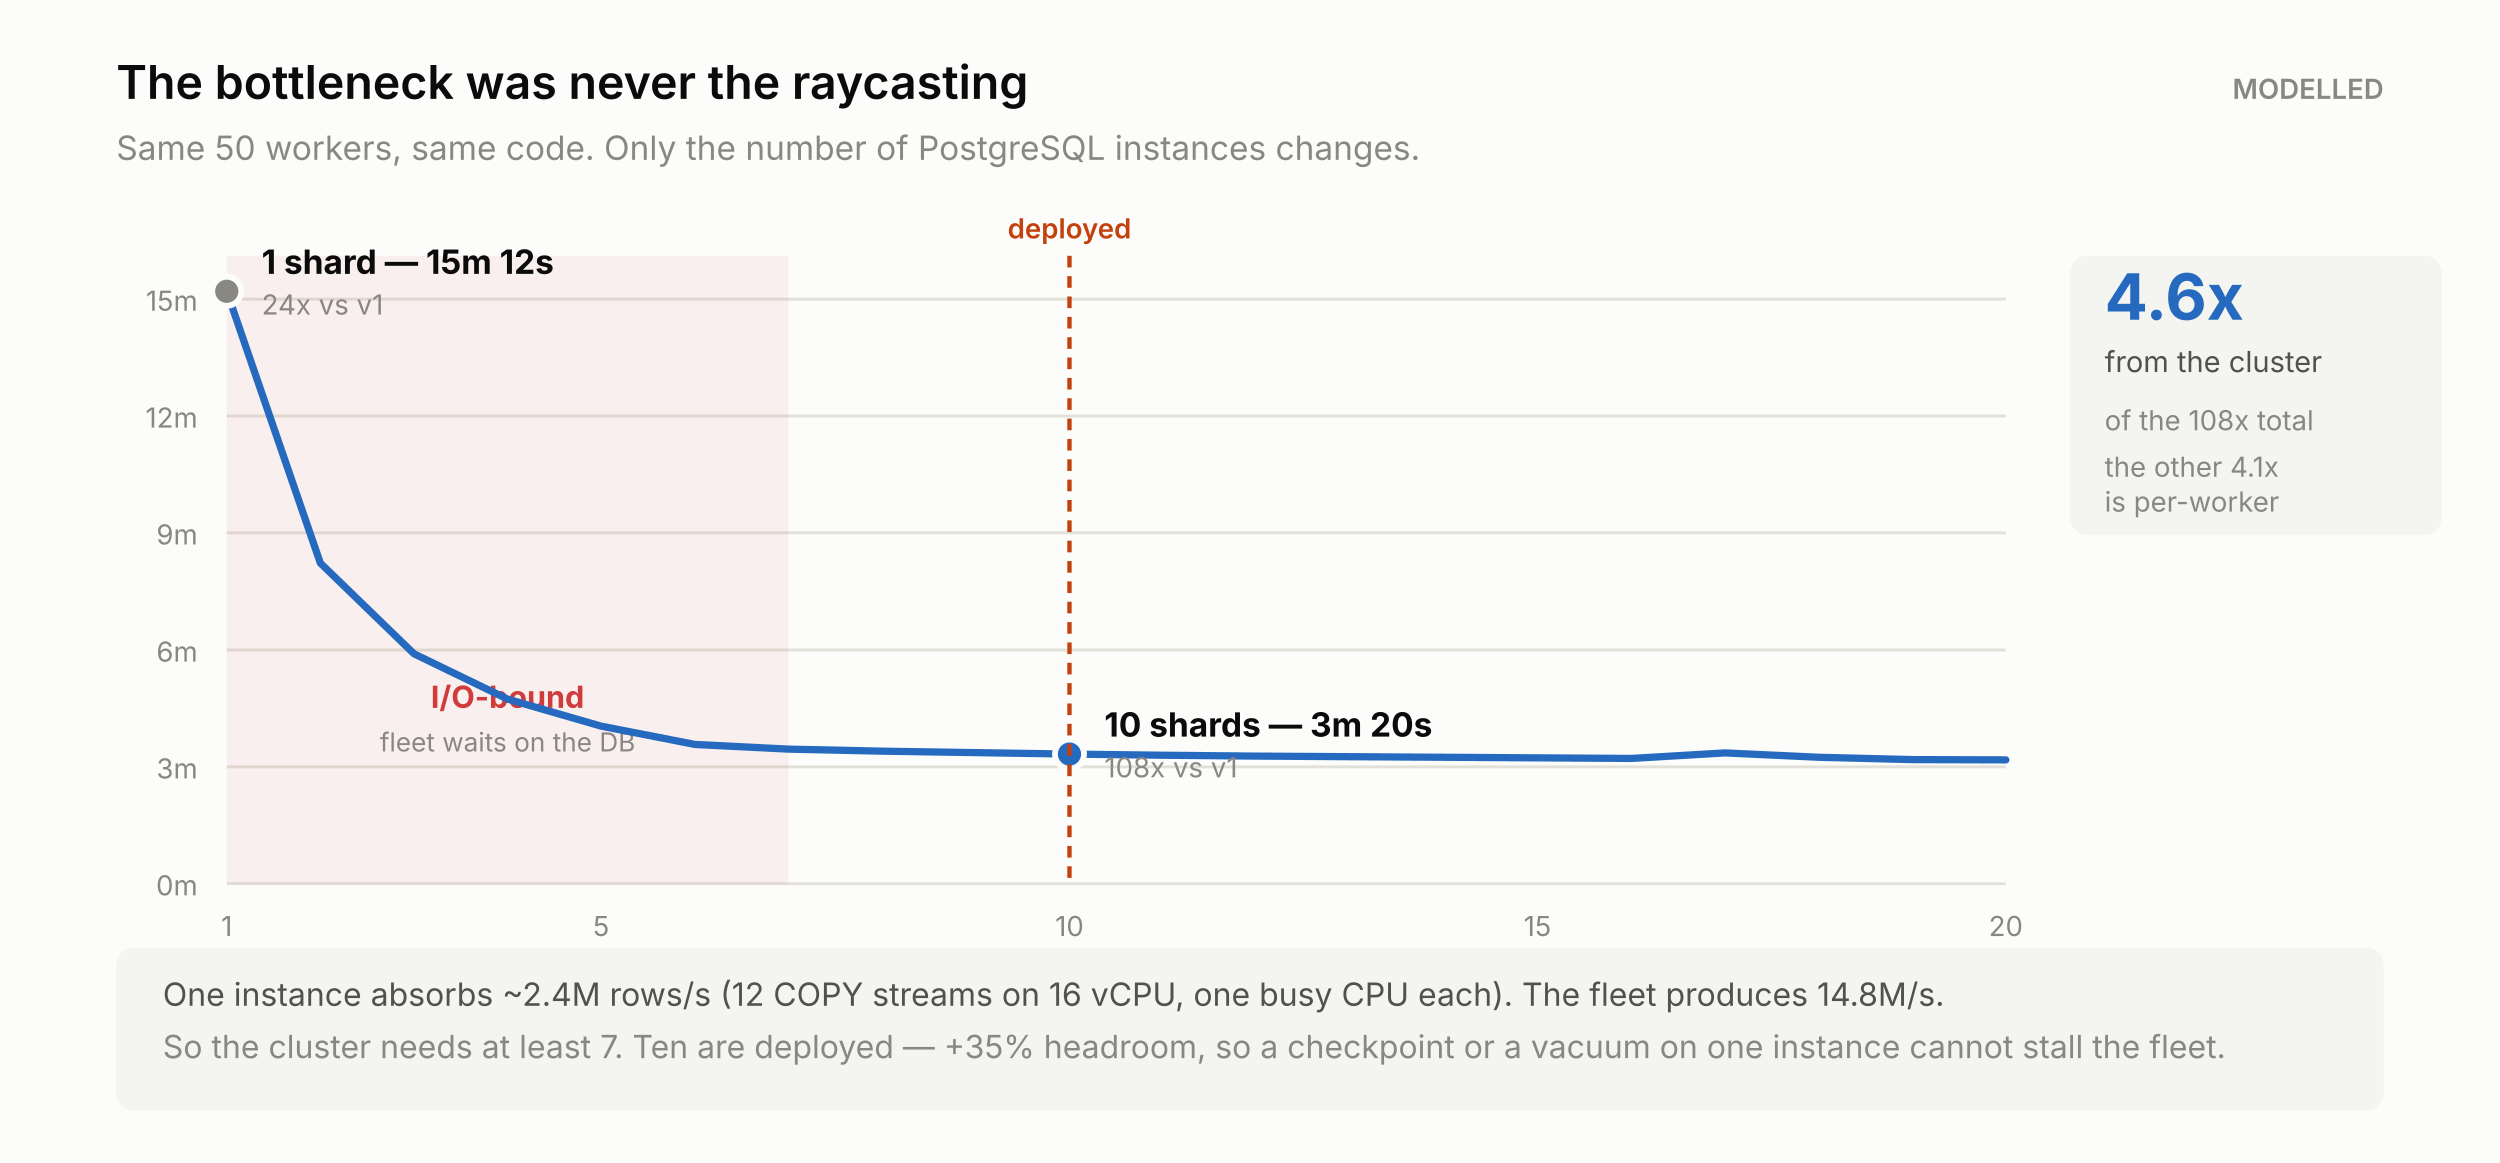
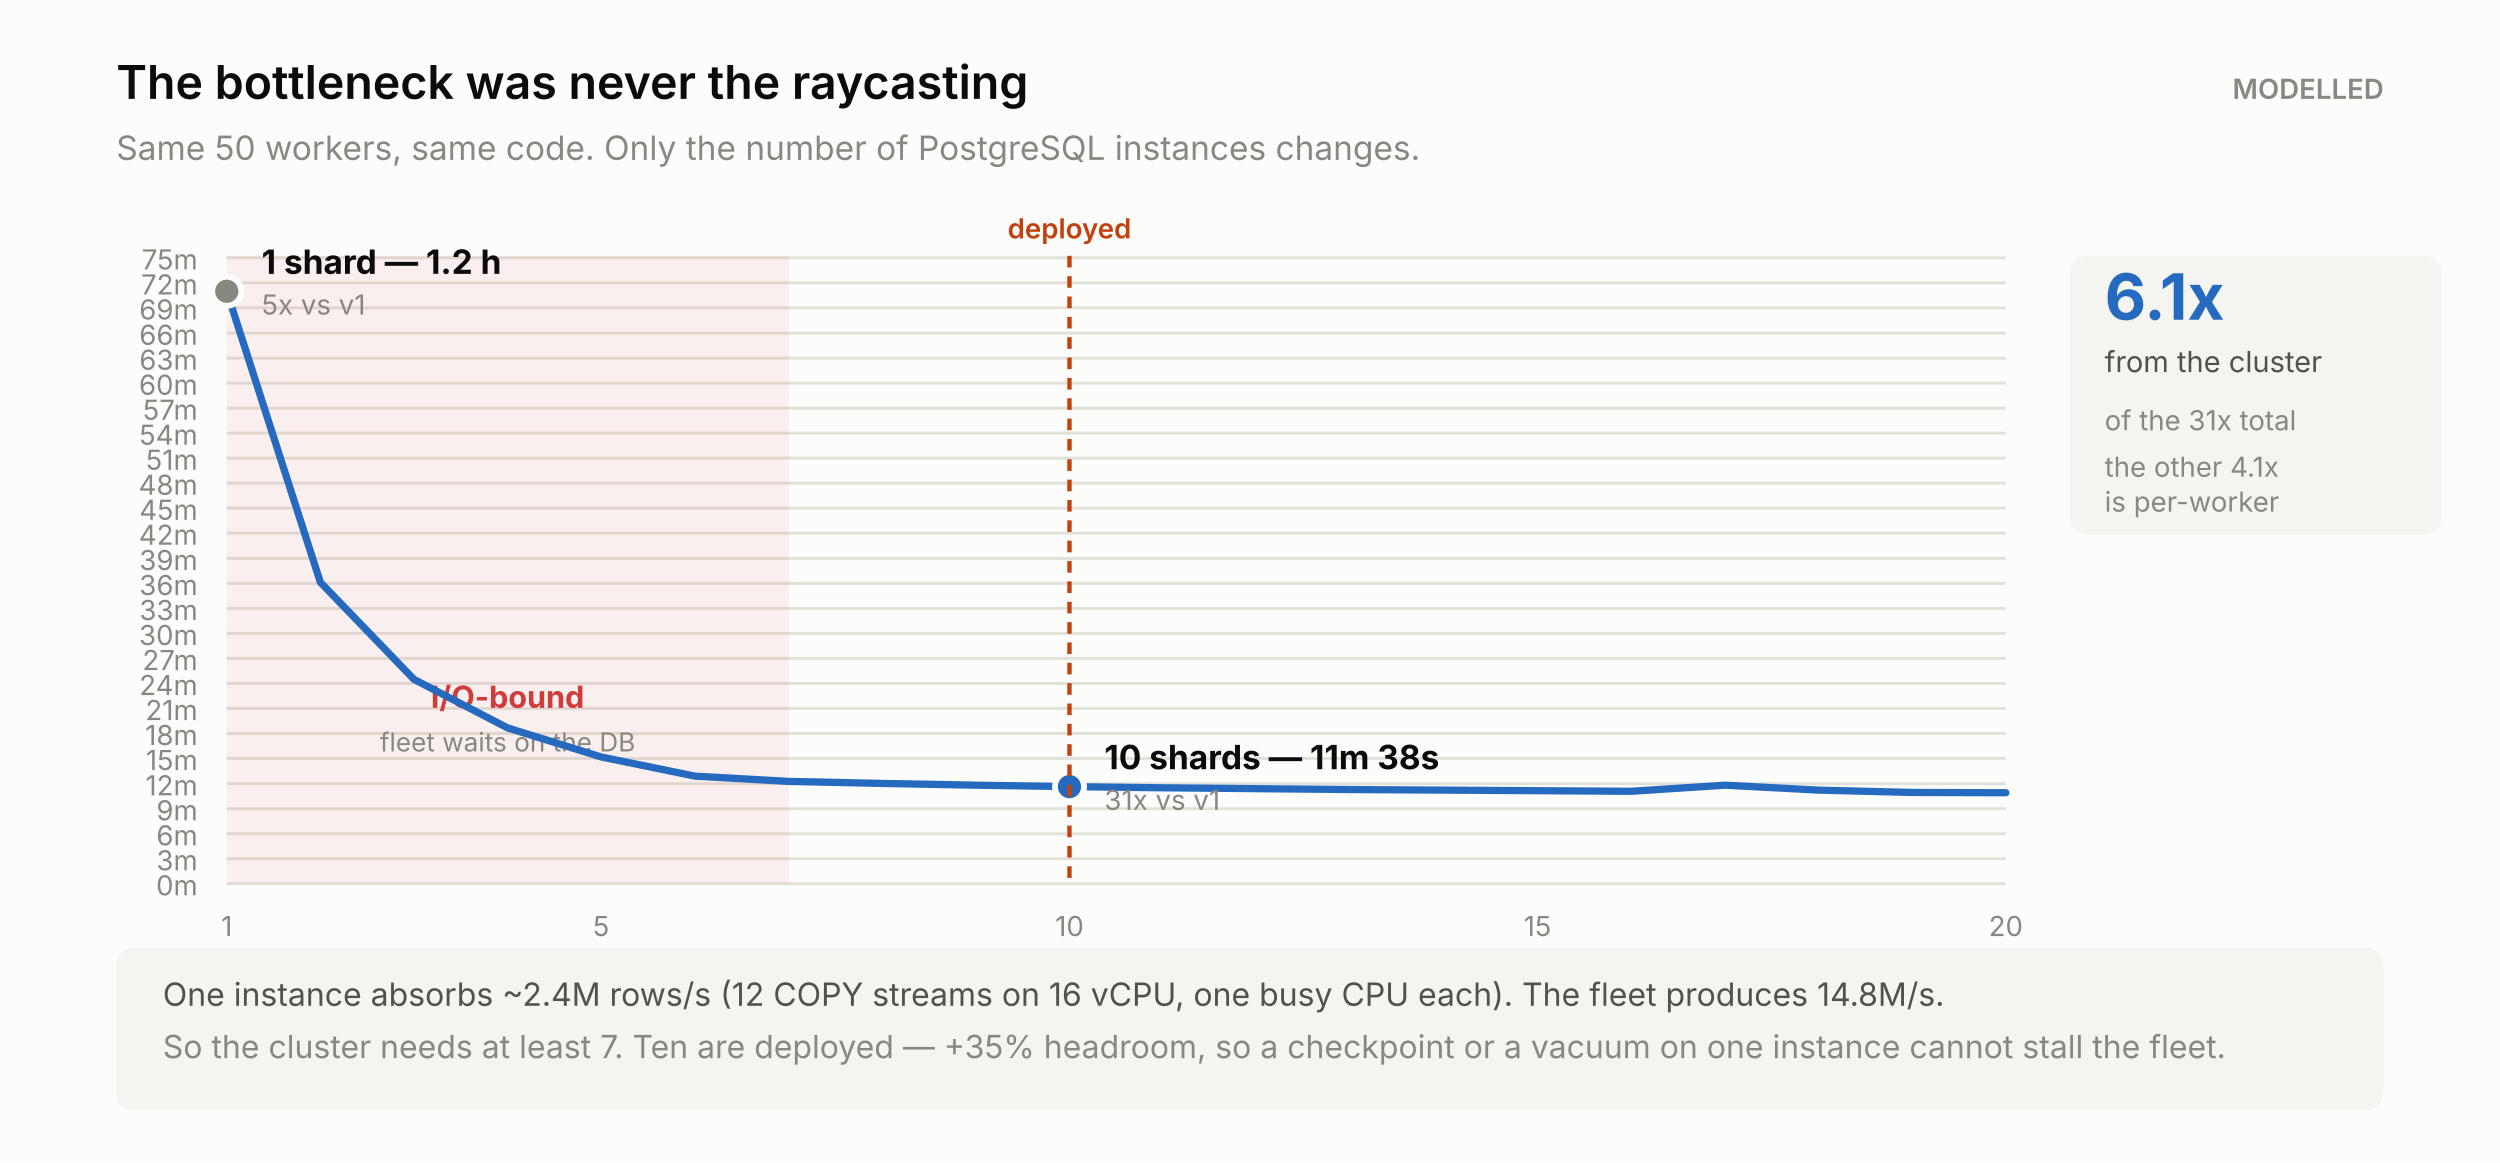
- <svg xmlns="http://www.w3.org/2000/svg" width="860" height="400" viewBox="0 0 860 400" role="img" aria-label="Wall clock against database shard count at a fixed 50 workers. One instance takes 15m 12s; ten take 3m 20s. Below eight shards the fleet is I/O-bound and waiting on the database.">
+ <svg xmlns="http://www.w3.org/2000/svg" width="860" height="400" viewBox="0 0 860 400" role="img" aria-label="Wall clock against database shard count at a fixed 50 workers. One instance takes 1.2 h; ten take 11m 38s. Below eight shards the fleet is I/O-bound and waiting on the database.">
  <rect width="860" height="400" fill="#fcfcfb" />
  <text x="40.0" y="34.0" font-family="system-ui,-apple-system,'Segoe UI',sans-serif" font-size="16" font-weight="600" fill="#0b0b0b" text-anchor="start" style="font-variant-numeric:tabular-nums">The bottleneck was never the raycasting</text>
  <text x="40.0" y="55.0" font-family="system-ui,-apple-system,'Segoe UI',sans-serif" font-size="11.5" font-weight="400" fill="#898781" text-anchor="start" style="font-variant-numeric:tabular-nums">Same 50 workers, same code. Only the number of PostgreSQL instances changes.</text>
  <text x="820.0" y="34.0" font-family="system-ui,-apple-system,'Segoe UI',sans-serif" font-size="9.5" font-weight="600" fill="#898781" text-anchor="end" style="font-variant-numeric:tabular-nums">MODELLED</text>
  <line x1="78.0" y1="304.0" x2="690.0" y2="304.0" stroke="#e1e0d9" stroke-width="1" stroke-linecap="butt" />
  <text x="68.0" y="308.0" font-family="system-ui,-apple-system,'Segoe UI',sans-serif" font-size="9.5" font-weight="400" fill="#898781" text-anchor="end" style="font-variant-numeric:tabular-nums">0m</text>
-   <line x1="78.0" y1="263.8" x2="690.0" y2="263.8" stroke="#e1e0d9" stroke-width="1" stroke-linecap="butt" />
-   <text x="68.0" y="267.8" font-family="system-ui,-apple-system,'Segoe UI',sans-serif" font-size="9.5" font-weight="400" fill="#898781" text-anchor="end" style="font-variant-numeric:tabular-nums">3m</text>
-   <line x1="78.0" y1="223.6" x2="690.0" y2="223.6" stroke="#e1e0d9" stroke-width="1" stroke-linecap="butt" />
-   <text x="68.0" y="227.6" font-family="system-ui,-apple-system,'Segoe UI',sans-serif" font-size="9.5" font-weight="400" fill="#898781" text-anchor="end" style="font-variant-numeric:tabular-nums">6m</text>
-   <line x1="78.0" y1="183.3" x2="690.0" y2="183.3" stroke="#e1e0d9" stroke-width="1" stroke-linecap="butt" />
-   <text x="68.0" y="187.3" font-family="system-ui,-apple-system,'Segoe UI',sans-serif" font-size="9.5" font-weight="400" fill="#898781" text-anchor="end" style="font-variant-numeric:tabular-nums">9m</text>
-   <line x1="78.0" y1="143.1" x2="690.0" y2="143.1" stroke="#e1e0d9" stroke-width="1" stroke-linecap="butt" />
-   <text x="68.0" y="147.1" font-family="system-ui,-apple-system,'Segoe UI',sans-serif" font-size="9.5" font-weight="400" fill="#898781" text-anchor="end" style="font-variant-numeric:tabular-nums">12m</text>
-   <line x1="78.0" y1="102.9" x2="690.0" y2="102.9" stroke="#e1e0d9" stroke-width="1" stroke-linecap="butt" />
-   <text x="68.0" y="106.9" font-family="system-ui,-apple-system,'Segoe UI',sans-serif" font-size="9.5" font-weight="400" fill="#898781" text-anchor="end" style="font-variant-numeric:tabular-nums">15m</text>
+   <line x1="78.0" y1="295.4" x2="690.0" y2="295.4" stroke="#e1e0d9" stroke-width="1" stroke-linecap="butt" />
+   <text x="68.0" y="299.4" font-family="system-ui,-apple-system,'Segoe UI',sans-serif" font-size="9.5" font-weight="400" fill="#898781" text-anchor="end" style="font-variant-numeric:tabular-nums">3m</text>
+   <line x1="78.0" y1="286.8" x2="690.0" y2="286.8" stroke="#e1e0d9" stroke-width="1" stroke-linecap="butt" />
+   <text x="68.0" y="290.8" font-family="system-ui,-apple-system,'Segoe UI',sans-serif" font-size="9.5" font-weight="400" fill="#898781" text-anchor="end" style="font-variant-numeric:tabular-nums">6m</text>
+   <line x1="78.0" y1="278.2" x2="690.0" y2="278.2" stroke="#e1e0d9" stroke-width="1" stroke-linecap="butt" />
+   <text x="68.0" y="282.2" font-family="system-ui,-apple-system,'Segoe UI',sans-serif" font-size="9.5" font-weight="400" fill="#898781" text-anchor="end" style="font-variant-numeric:tabular-nums">9m</text>
+   <line x1="78.0" y1="269.6" x2="690.0" y2="269.6" stroke="#e1e0d9" stroke-width="1" stroke-linecap="butt" />
+   <text x="68.0" y="273.6" font-family="system-ui,-apple-system,'Segoe UI',sans-serif" font-size="9.5" font-weight="400" fill="#898781" text-anchor="end" style="font-variant-numeric:tabular-nums">12m</text>
+   <line x1="78.0" y1="260.9" x2="690.0" y2="260.9" stroke="#e1e0d9" stroke-width="1" stroke-linecap="butt" />
+   <text x="68.0" y="264.9" font-family="system-ui,-apple-system,'Segoe UI',sans-serif" font-size="9.5" font-weight="400" fill="#898781" text-anchor="end" style="font-variant-numeric:tabular-nums">15m</text>
+   <line x1="78.0" y1="252.3" x2="690.0" y2="252.3" stroke="#e1e0d9" stroke-width="1" stroke-linecap="butt" />
+   <text x="68.0" y="256.3" font-family="system-ui,-apple-system,'Segoe UI',sans-serif" font-size="9.5" font-weight="400" fill="#898781" text-anchor="end" style="font-variant-numeric:tabular-nums">18m</text>
+   <line x1="78.0" y1="243.7" x2="690.0" y2="243.7" stroke="#e1e0d9" stroke-width="1" stroke-linecap="butt" />
+   <text x="68.0" y="247.7" font-family="system-ui,-apple-system,'Segoe UI',sans-serif" font-size="9.5" font-weight="400" fill="#898781" text-anchor="end" style="font-variant-numeric:tabular-nums">21m</text>
+   <line x1="78.0" y1="235.1" x2="690.0" y2="235.1" stroke="#e1e0d9" stroke-width="1" stroke-linecap="butt" />
+   <text x="68.0" y="239.1" font-family="system-ui,-apple-system,'Segoe UI',sans-serif" font-size="9.5" font-weight="400" fill="#898781" text-anchor="end" style="font-variant-numeric:tabular-nums">24m</text>
+   <line x1="78.0" y1="226.5" x2="690.0" y2="226.5" stroke="#e1e0d9" stroke-width="1" stroke-linecap="butt" />
+   <text x="68.0" y="230.5" font-family="system-ui,-apple-system,'Segoe UI',sans-serif" font-size="9.5" font-weight="400" fill="#898781" text-anchor="end" style="font-variant-numeric:tabular-nums">27m</text>
+   <line x1="78.0" y1="217.9" x2="690.0" y2="217.9" stroke="#e1e0d9" stroke-width="1" stroke-linecap="butt" />
+   <text x="68.0" y="221.9" font-family="system-ui,-apple-system,'Segoe UI',sans-serif" font-size="9.5" font-weight="400" fill="#898781" text-anchor="end" style="font-variant-numeric:tabular-nums">30m</text>
+   <line x1="78.0" y1="209.3" x2="690.0" y2="209.3" stroke="#e1e0d9" stroke-width="1" stroke-linecap="butt" />
+   <text x="68.0" y="213.3" font-family="system-ui,-apple-system,'Segoe UI',sans-serif" font-size="9.5" font-weight="400" fill="#898781" text-anchor="end" style="font-variant-numeric:tabular-nums">33m</text>
+   <line x1="78.0" y1="200.7" x2="690.0" y2="200.7" stroke="#e1e0d9" stroke-width="1" stroke-linecap="butt" />
+   <text x="68.0" y="204.7" font-family="system-ui,-apple-system,'Segoe UI',sans-serif" font-size="9.5" font-weight="400" fill="#898781" text-anchor="end" style="font-variant-numeric:tabular-nums">36m</text>
+   <line x1="78.0" y1="192.1" x2="690.0" y2="192.1" stroke="#e1e0d9" stroke-width="1" stroke-linecap="butt" />
+   <text x="68.0" y="196.1" font-family="system-ui,-apple-system,'Segoe UI',sans-serif" font-size="9.5" font-weight="400" fill="#898781" text-anchor="end" style="font-variant-numeric:tabular-nums">39m</text>
+   <line x1="78.0" y1="183.4" x2="690.0" y2="183.4" stroke="#e1e0d9" stroke-width="1" stroke-linecap="butt" />
+   <text x="68.0" y="187.4" font-family="system-ui,-apple-system,'Segoe UI',sans-serif" font-size="9.5" font-weight="400" fill="#898781" text-anchor="end" style="font-variant-numeric:tabular-nums">42m</text>
+   <line x1="78.0" y1="174.8" x2="690.0" y2="174.8" stroke="#e1e0d9" stroke-width="1" stroke-linecap="butt" />
+   <text x="68.0" y="178.8" font-family="system-ui,-apple-system,'Segoe UI',sans-serif" font-size="9.5" font-weight="400" fill="#898781" text-anchor="end" style="font-variant-numeric:tabular-nums">45m</text>
+   <line x1="78.0" y1="166.2" x2="690.0" y2="166.2" stroke="#e1e0d9" stroke-width="1" stroke-linecap="butt" />
+   <text x="68.0" y="170.2" font-family="system-ui,-apple-system,'Segoe UI',sans-serif" font-size="9.5" font-weight="400" fill="#898781" text-anchor="end" style="font-variant-numeric:tabular-nums">48m</text>
+   <line x1="78.0" y1="157.6" x2="690.0" y2="157.6" stroke="#e1e0d9" stroke-width="1" stroke-linecap="butt" />
+   <text x="68.0" y="161.6" font-family="system-ui,-apple-system,'Segoe UI',sans-serif" font-size="9.5" font-weight="400" fill="#898781" text-anchor="end" style="font-variant-numeric:tabular-nums">51m</text>
+   <line x1="78.0" y1="149.0" x2="690.0" y2="149.0" stroke="#e1e0d9" stroke-width="1" stroke-linecap="butt" />
+   <text x="68.0" y="153.0" font-family="system-ui,-apple-system,'Segoe UI',sans-serif" font-size="9.5" font-weight="400" fill="#898781" text-anchor="end" style="font-variant-numeric:tabular-nums">54m</text>
+   <line x1="78.0" y1="140.4" x2="690.0" y2="140.4" stroke="#e1e0d9" stroke-width="1" stroke-linecap="butt" />
+   <text x="68.0" y="144.4" font-family="system-ui,-apple-system,'Segoe UI',sans-serif" font-size="9.5" font-weight="400" fill="#898781" text-anchor="end" style="font-variant-numeric:tabular-nums">57m</text>
+   <line x1="78.0" y1="131.8" x2="690.0" y2="131.8" stroke="#e1e0d9" stroke-width="1" stroke-linecap="butt" />
+   <text x="68.0" y="135.8" font-family="system-ui,-apple-system,'Segoe UI',sans-serif" font-size="9.5" font-weight="400" fill="#898781" text-anchor="end" style="font-variant-numeric:tabular-nums">60m</text>
+   <line x1="78.0" y1="123.2" x2="690.0" y2="123.2" stroke="#e1e0d9" stroke-width="1" stroke-linecap="butt" />
+   <text x="68.0" y="127.2" font-family="system-ui,-apple-system,'Segoe UI',sans-serif" font-size="9.5" font-weight="400" fill="#898781" text-anchor="end" style="font-variant-numeric:tabular-nums">63m</text>
+   <line x1="78.0" y1="114.6" x2="690.0" y2="114.6" stroke="#e1e0d9" stroke-width="1" stroke-linecap="butt" />
+   <text x="68.0" y="118.6" font-family="system-ui,-apple-system,'Segoe UI',sans-serif" font-size="9.5" font-weight="400" fill="#898781" text-anchor="end" style="font-variant-numeric:tabular-nums">66m</text>
+   <line x1="78.0" y1="105.9" x2="690.0" y2="105.9" stroke="#e1e0d9" stroke-width="1" stroke-linecap="butt" />
+   <text x="68.0" y="109.9" font-family="system-ui,-apple-system,'Segoe UI',sans-serif" font-size="9.5" font-weight="400" fill="#898781" text-anchor="end" style="font-variant-numeric:tabular-nums">69m</text>
+   <line x1="78.0" y1="97.3" x2="690.0" y2="97.3" stroke="#e1e0d9" stroke-width="1" stroke-linecap="butt" />
+   <text x="68.0" y="101.3" font-family="system-ui,-apple-system,'Segoe UI',sans-serif" font-size="9.5" font-weight="400" fill="#898781" text-anchor="end" style="font-variant-numeric:tabular-nums">72m</text>
+   <line x1="78.0" y1="88.7" x2="690.0" y2="88.7" stroke="#e1e0d9" stroke-width="1" stroke-linecap="butt" />
+   <text x="68.0" y="92.7" font-family="system-ui,-apple-system,'Segoe UI',sans-serif" font-size="9.5" font-weight="400" fill="#898781" text-anchor="end" style="font-variant-numeric:tabular-nums">75m</text>
  <text x="78.0" y="322.0" font-family="system-ui,-apple-system,'Segoe UI',sans-serif" font-size="9.5" font-weight="400" fill="#898781" text-anchor="middle" style="font-variant-numeric:tabular-nums">1</text>
  <text x="206.8" y="322.0" font-family="system-ui,-apple-system,'Segoe UI',sans-serif" font-size="9.5" font-weight="400" fill="#898781" text-anchor="middle" style="font-variant-numeric:tabular-nums">5</text>
  <text x="367.9" y="322.0" font-family="system-ui,-apple-system,'Segoe UI',sans-serif" font-size="9.5" font-weight="400" fill="#898781" text-anchor="middle" style="font-variant-numeric:tabular-nums">10</text>
  <text x="528.9" y="322.0" font-family="system-ui,-apple-system,'Segoe UI',sans-serif" font-size="9.5" font-weight="400" fill="#898781" text-anchor="middle" style="font-variant-numeric:tabular-nums">15</text>
  <text x="690.0" y="322.0" font-family="system-ui,-apple-system,'Segoe UI',sans-serif" font-size="9.5" font-weight="400" fill="#898781" text-anchor="middle" style="font-variant-numeric:tabular-nums">20</text>
  <text x="384.0" y="342.0" font-family="system-ui,-apple-system,'Segoe UI',sans-serif" font-size="10.5" font-weight="400" fill="#52514e" text-anchor="middle" style="font-variant-numeric:tabular-nums">database shards</text>
  <rect x="78.0" y="88.0" width="193.3" height="216.0" rx="0" fill="#d03b3b" opacity="0.07" />
  <text x="174.6" y="243.5" font-family="system-ui,-apple-system,'Segoe UI',sans-serif" font-size="10.5" font-weight="700" fill="#d03b3b" text-anchor="middle" style="font-variant-numeric:tabular-nums">I/O-bound</text>
  <text x="174.6" y="258.5" font-family="system-ui,-apple-system,'Segoe UI',sans-serif" font-size="9" font-weight="400" fill="#898781" text-anchor="middle" style="font-variant-numeric:tabular-nums">fleet waits on the DB</text>
-   <path d="M 78.0 100.2 L 110.2 193.7 L 142.4 224.9 L 174.6 240.5 L 206.8 249.8 L 239.1 256.1 L 271.3 257.7 L 303.5 258.4 L 335.7 258.9 L 367.9 259.4 L 400.1 259.8 L 432.3 260.1 L 464.5 260.3 L 496.7 260.5 L 528.9 260.7 L 561.2 260.9 L 593.4 259.0 L 625.6 260.5 L 657.8 261.3 L 690.0 261.4" fill="none" stroke="#256abf" stroke-width="2.5" stroke-linejoin="round" stroke-linecap="round" />
+   <path d="M 78.0 100.2 L 110.2 200.3 L 142.4 233.7 L 174.6 250.4 L 206.8 260.4 L 239.1 267.0 L 271.3 268.8 L 303.5 269.5 L 335.7 270.1 L 367.9 270.6 L 400.1 271.0 L 432.3 271.3 L 464.5 271.6 L 496.7 271.8 L 528.9 272.0 L 561.2 272.2 L 593.4 270.1 L 625.6 271.8 L 657.8 272.6 L 690.0 272.7" fill="none" stroke="#256abf" stroke-width="2.5" stroke-linejoin="round" stroke-linecap="round" />
  <circle cx="78.0" cy="100.2" r="5" fill="#898781" stroke="#fcfcfb" stroke-width="2" />
-   <text x="90.0" y="94.2" font-family="system-ui,-apple-system,'Segoe UI',sans-serif" font-size="11.5" font-weight="700" fill="#0b0b0b" text-anchor="start" style="font-variant-numeric:tabular-nums">1 shard — 15m 12s</text>
-   <text x="90.0" y="108.2" font-family="system-ui,-apple-system,'Segoe UI',sans-serif" font-size="9.5" font-weight="400" fill="#898781" text-anchor="start" style="font-variant-numeric:tabular-nums">24x vs v1</text>
-   <circle cx="367.9" cy="259.4" r="5" fill="#256abf" stroke="#fcfcfb" stroke-width="2" />
-   <text x="379.9" y="253.4" font-family="system-ui,-apple-system,'Segoe UI',sans-serif" font-size="11.5" font-weight="700" fill="#0b0b0b" text-anchor="start" style="font-variant-numeric:tabular-nums">10 shards — 3m 20s</text>
-   <text x="379.9" y="267.4" font-family="system-ui,-apple-system,'Segoe UI',sans-serif" font-size="9.5" font-weight="400" fill="#898781" text-anchor="start" style="font-variant-numeric:tabular-nums">108x vs v1</text>
+   <text x="90.0" y="94.2" font-family="system-ui,-apple-system,'Segoe UI',sans-serif" font-size="11.5" font-weight="700" fill="#0b0b0b" text-anchor="start" style="font-variant-numeric:tabular-nums">1 shard — 1.2 h</text>
+   <text x="90.0" y="108.2" font-family="system-ui,-apple-system,'Segoe UI',sans-serif" font-size="9.5" font-weight="400" fill="#898781" text-anchor="start" style="font-variant-numeric:tabular-nums">5x vs v1</text>
+   <circle cx="367.9" cy="270.6" r="5" fill="#256abf" stroke="#fcfcfb" stroke-width="2" />
+   <text x="379.9" y="264.6" font-family="system-ui,-apple-system,'Segoe UI',sans-serif" font-size="11.5" font-weight="700" fill="#0b0b0b" text-anchor="start" style="font-variant-numeric:tabular-nums">10 shards — 11m 38s</text>
+   <text x="379.9" y="278.6" font-family="system-ui,-apple-system,'Segoe UI',sans-serif" font-size="9.5" font-weight="400" fill="#898781" text-anchor="start" style="font-variant-numeric:tabular-nums">31x vs v1</text>
  <line x1="367.9" y1="88.0" x2="367.9" y2="304.0" stroke="#c2410c" stroke-width="1.5" stroke-linecap="butt" stroke-dasharray="4 3" />
  <text x="367.9" y="82.0" font-family="system-ui,-apple-system,'Segoe UI',sans-serif" font-size="9.5" font-weight="600" fill="#c2410c" text-anchor="middle" style="font-variant-numeric:tabular-nums">deployed</text>
  <rect x="712.0" y="88.0" width="128.0" height="96.0" rx="6" fill="#f4f4f1" />
-   <text x="724.0" y="110.0" font-family="system-ui,-apple-system,'Segoe UI',sans-serif" font-size="22" font-weight="700" fill="#256abf" text-anchor="start" style="font-variant-numeric:tabular-nums">4.6x</text>
+   <text x="724.0" y="110.0" font-family="system-ui,-apple-system,'Segoe UI',sans-serif" font-size="22" font-weight="700" fill="#256abf" text-anchor="start" style="font-variant-numeric:tabular-nums">6.1x</text>
  <text x="724.0" y="128.0" font-family="system-ui,-apple-system,'Segoe UI',sans-serif" font-size="10" font-weight="400" fill="#52514e" text-anchor="start" style="font-variant-numeric:tabular-nums">from the cluster</text>
-   <text x="724.0" y="148.0" font-family="system-ui,-apple-system,'Segoe UI',sans-serif" font-size="9.5" font-weight="400" fill="#898781" text-anchor="start" style="font-variant-numeric:tabular-nums">of the 108x total</text>
+   <text x="724.0" y="148.0" font-family="system-ui,-apple-system,'Segoe UI',sans-serif" font-size="9.5" font-weight="400" fill="#898781" text-anchor="start" style="font-variant-numeric:tabular-nums">of the 31x total</text>
  <text x="724.0" y="164.0" font-family="system-ui,-apple-system,'Segoe UI',sans-serif" font-size="9.5" font-weight="400" fill="#898781" text-anchor="start" style="font-variant-numeric:tabular-nums">the other 4.1x</text>
  <text x="724.0" y="176.0" font-family="system-ui,-apple-system,'Segoe UI',sans-serif" font-size="9.5" font-weight="400" fill="#898781" text-anchor="start" style="font-variant-numeric:tabular-nums">is per-worker</text>
  <rect x="40.0" y="326.0" width="780.0" height="56.0" rx="6" fill="#f4f4f1" />
  <text x="56.0" y="346.0" font-family="system-ui,-apple-system,'Segoe UI',sans-serif" font-size="11" font-weight="400" fill="#52514e" text-anchor="start" style="font-variant-numeric:tabular-nums">One instance absorbs ~2.4M rows/s (12 COPY streams on 16 vCPU, one busy CPU each). The fleet produces 14.8M/s.</text>
  <text x="56.0" y="364.0" font-family="system-ui,-apple-system,'Segoe UI',sans-serif" font-size="11" font-weight="400" fill="#898781" text-anchor="start" style="font-variant-numeric:tabular-nums">So the cluster needs at least 7. Ten are deployed — +35% headroom, so a checkpoint or a vacuum on one instance cannot stall the fleet.</text>
</svg>
